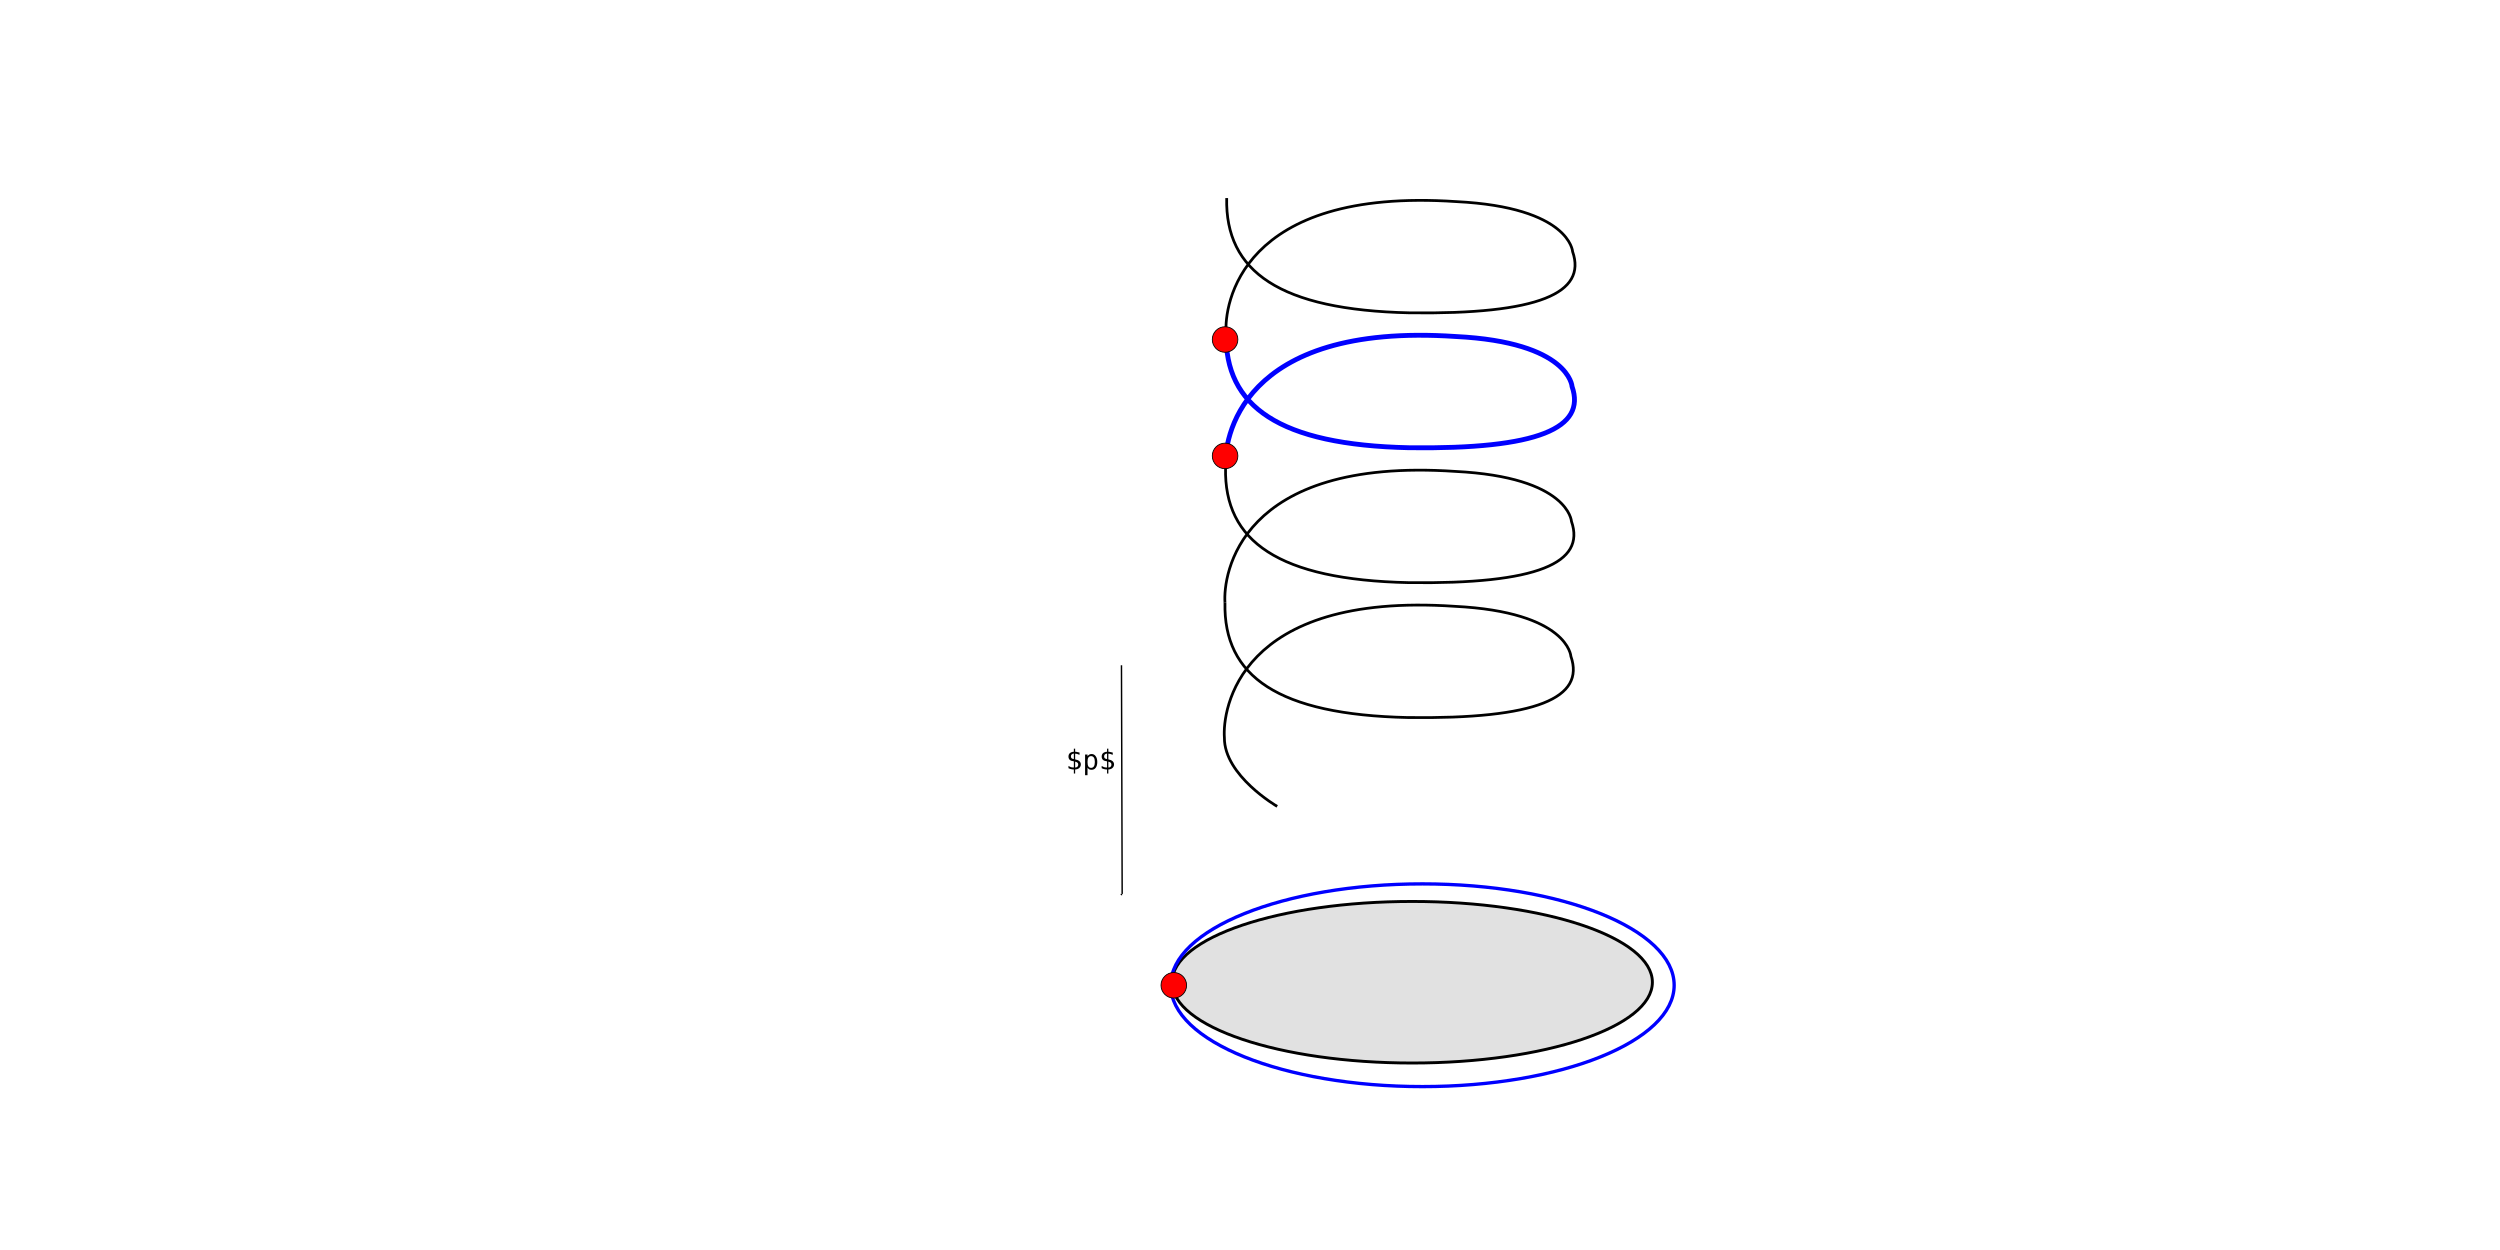
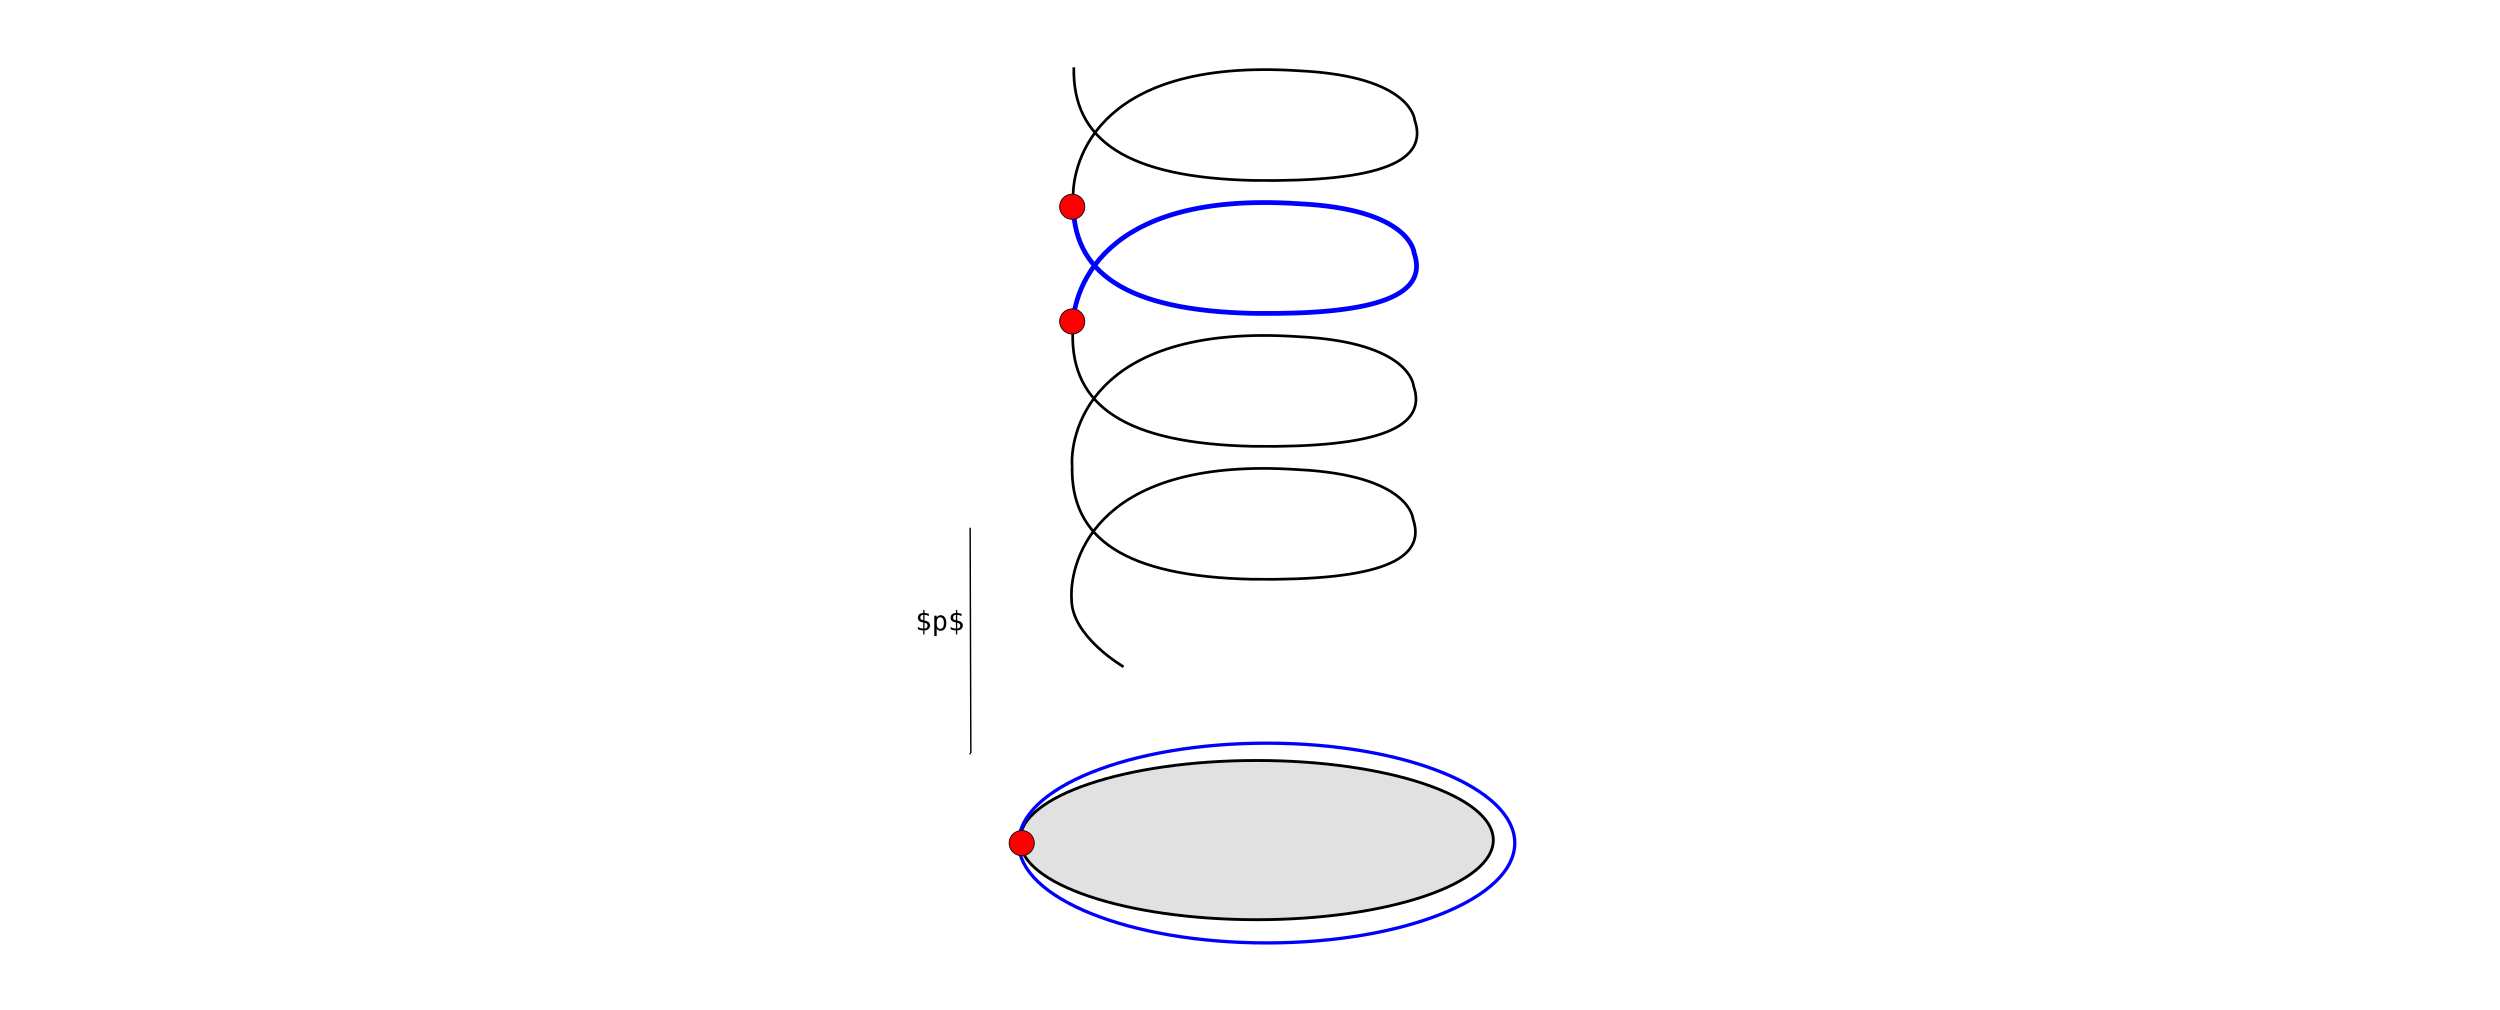
- <svg xmlns="http://www.w3.org/2000/svg" width="240mm" height="120mm" viewBox="0 0 240 120" version="1.1" id="svg8">
+ <svg xmlns="http://www.w3.org/2000/svg" width="243.551mm" height="98.302mm" viewBox="0 0 243.551 98.302" version="1.1" id="svg8">
  <defs id="defs2">
    <marker markerWidth="0.911" markerHeight="1.69" refX="0" refY="0" orient="auto-start-reverse" id="marker-arrow-0.5308">
      <g id="g4604" transform="scale(2.153529)">
        <path id="path4602" style="fill:none;stroke:#000000;stroke-width:0.6;stroke-linecap:round;stroke-linejoin:round;stroke-miterlimit:10;stroke-dasharray:none;stroke-opacity:1" d="M -1.554,2.072 C -1.425,1.295 0,0.13 0.389,0 0,-0.13 -1.425,-1.295 -1.554,-2.072" />
      </g>
    </marker>
    <marker markerWidth="0.911" markerHeight="1.69" refX="0" refY="0" orient="auto-start-reverse" id="marker-arrow-0.5308-0">
      <g id="g4604-3" transform="scale(2.153529)">
        <path id="path4602-6" style="fill:none;stroke:#000000;stroke-width:0.6;stroke-linecap:round;stroke-linejoin:round;stroke-miterlimit:10;stroke-dasharray:none;stroke-opacity:1" d="M -1.554,2.072 C -1.425,1.295 0,0.13 0.389,0 0,-0.13 -1.425,-1.295 -1.554,-2.072" />
      </g>
    </marker>
  </defs>
-   <g id="layer1" transform="translate(0,-177)">
-     <ellipse style="opacity:1;vector-effect:none;fill:black;fill-opacity:0.12;stroke:black;stroke-width:0.281;stroke-linecap:round;stroke-linejoin:round;stroke-miterlimit:4;stroke-dasharray:none;stroke-dashoffset:0;stroke-opacity:1;marker-start:none;marker-end:none" id="path8-67" cx="135.574" cy="271.295" rx="23.055" ry="7.755" />
-     <path style="fill:none;stroke:#000000;stroke-width:0.265;stroke-linecap:butt;stroke-linejoin:miter;stroke-miterlimit:4;stroke-dasharray:none;stroke-opacity:1" d="m 122.611,254.415 c 0,0 -5.097,-2.95 -5.069,-6.599 -0.193,-2.606 1.259,-14.018 22.104,-12.61 10.92,0.546 11.161,4.804 11.161,4.804 1.365,3.959 -3.183,6.04 -15.662,5.873 -12.422,-0.273 -17.702,-3.943 -17.548,-11.018" id="path75" />
-     <path style="fill:none;stroke:#000000;stroke-width:0.265;stroke-linecap:butt;stroke-linejoin:miter;stroke-miterlimit:4;stroke-dasharray:none;stroke-opacity:1" d="m 117.598,234.865 c -0.193,-2.606 1.259,-14.018 22.104,-12.61 10.92,0.546 11.161,4.804 11.161,4.804 1.365,3.959 -3.183,6.04 -15.662,5.873 -12.422,-0.273 -17.702,-3.943 -17.548,-11.018" id="path75-5" />
-     <path style="fill:none;stroke:#0000ff;stroke-width:0.465;stroke-linecap:butt;stroke-linejoin:miter;stroke-miterlimit:4;stroke-dasharray:none;stroke-opacity:1" d="m 117.653,221.915 c -0.193,-2.606 1.259,-14.018 22.104,-12.61 10.92,0.546 11.161,4.804 11.161,4.804 1.365,3.959 -3.183,6.04 -15.662,5.873 -12.422,-0.273 -17.702,-3.943 -17.548,-11.018" id="path75-5-9" />
-     <path style="fill:none;stroke:#000000;stroke-width:0.265;stroke-linecap:butt;stroke-linejoin:miter;stroke-miterlimit:4;stroke-dasharray:none;stroke-opacity:1" d="m 117.707,208.965 c -0.193,-2.606 1.259,-14.018 22.104,-12.61 10.92,0.546 11.161,4.804 11.161,4.804 1.365,3.959 -3.183,6.04 -15.662,5.873 -12.422,-0.273 -17.702,-3.943 -17.548,-11.018" id="path75-5-4" />
-     <g id="g1303" transform="translate(-40.57079,7.897244)">
+   <g id="layer1" transform="translate(0.6087944,-189.453)">
+     <ellipse style="opacity:1;vector-effect:none;fill:#000000;fill-opacity:0.12;stroke:#000000;stroke-width:0.281;stroke-linecap:round;stroke-linejoin:round;stroke-miterlimit:4;stroke-dasharray:none;stroke-dashoffset:0;stroke-opacity:1;marker-start:none;marker-end:none" id="path8-67" cx="121.816" cy="271.295" rx="23.055" ry="7.755" />
+     <path style="fill:none;stroke:#000000;stroke-width:0.265;stroke-linecap:butt;stroke-linejoin:miter;stroke-miterlimit:4;stroke-dasharray:none;stroke-opacity:1" d="m 108.853,254.415 c 0,0 -5.097,-2.95 -5.069,-6.599 -0.193,-2.606 1.259,-14.018 22.104,-12.61 10.92,0.546 11.161,4.804 11.161,4.804 1.365,3.959 -3.183,6.04 -15.662,5.873 -12.422,-0.273 -17.702,-3.943 -17.548,-11.018" id="path75" />
+     <path style="fill:none;stroke:#000000;stroke-width:0.265;stroke-linecap:butt;stroke-linejoin:miter;stroke-miterlimit:4;stroke-dasharray:none;stroke-opacity:1" d="m 103.839,234.865 c -0.193,-2.606 1.259,-14.018 22.104,-12.61 10.92,0.546 11.161,4.804 11.161,4.804 1.365,3.959 -3.183,6.04 -15.662,5.873 -12.422,-0.273 -17.702,-3.943 -17.548,-11.018" id="path75-5" />
+     <path style="fill:none;stroke:#0000ff;stroke-width:0.465;stroke-linecap:butt;stroke-linejoin:miter;stroke-miterlimit:4;stroke-dasharray:none;stroke-opacity:1" d="m 103.894,221.915 c -0.193,-2.606 1.259,-14.018 22.104,-12.61 10.92,0.546 11.161,4.804 11.161,4.804 1.365,3.959 -3.183,6.04 -15.662,5.873 -12.422,-0.273 -17.702,-3.943 -17.548,-11.018" id="path75-5-9" />
+     <path style="fill:none;stroke:#000000;stroke-width:0.265;stroke-linecap:butt;stroke-linejoin:miter;stroke-miterlimit:4;stroke-dasharray:none;stroke-opacity:1" d="m 103.949,208.965 c -0.193,-2.606 1.259,-14.018 22.104,-12.61 10.92,0.546 11.161,4.804 11.161,4.804 1.365,3.959 -3.183,6.04 -15.662,5.873 -12.422,-0.273 -17.702,-3.943 -17.548,-11.018" id="path75-5-4" />
+     <g id="g1303" transform="translate(-54.32913,7.897244)">
      <path id="path4600-1" d="m 148.232,232.97 0.067,21.952" style="fill:none;fill-opacity:1;stroke:#000000;stroke-width:0.14;stroke-linecap:butt;stroke-linejoin:miter;stroke-dasharray:none;stroke-opacity:1;marker-start:none;marker-end:url(#marker-arrow-0.5308-0)" />
      <text x="142.895" y="242.972" style="font-size:2.646px;font-family:monospace;-inkscape-font-specification:'monospace, Normal';fill:#000000;fill-opacity:1;stroke:none;stroke-width:0.265" xml:space="preserve" id="text4628-0">
        <tspan style="stroke-width:0.265" y="242.972" x="142.895" id="tspan4626-6">$p$</tspan>
      </text>
    </g>
-     <ellipse style="opacity:1;vector-effect:none;fill:none;fill-opacity:1;stroke:#0000ff;stroke-width:0.322;stroke-linecap:round;stroke-linejoin:round;stroke-miterlimit:4;stroke-dasharray:none;stroke-dashoffset:0;stroke-opacity:1;marker-start:none;marker-end:none" id="path8-67-3" cx="136.554" cy="271.583" rx="24.165" ry="9.73" />
-     <ellipse style="opacity:1;vector-effect:none;fill:#ff0000;fill-opacity:1;stroke:#000000;stroke-width:0.082;stroke-linecap:round;stroke-linejoin:round;stroke-miterlimit:4;stroke-dasharray:none;stroke-dashoffset:0;stroke-opacity:1;marker-start:none;marker-end:none" id="path45-5-6" cx="112.685" cy="271.589" rx="1.227" ry="1.227" />
-     <ellipse style="opacity:1;vector-effect:none;fill:#ff0000;fill-opacity:1;stroke:#000000;stroke-width:0.082;stroke-linecap:round;stroke-linejoin:round;stroke-miterlimit:4;stroke-dasharray:none;stroke-dashoffset:0;stroke-opacity:1;marker-start:none;marker-end:none" id="path45-5" cx="117.608" cy="209.593" rx="1.227" ry="1.227" />
-     <ellipse style="opacity:1;vector-effect:none;fill:#ff0000;fill-opacity:1;stroke:#000000;stroke-width:0.082;stroke-linecap:round;stroke-linejoin:round;stroke-miterlimit:4;stroke-dasharray:none;stroke-dashoffset:0;stroke-opacity:1;marker-start:none;marker-end:none" id="path45-5-7" cx="117.608" cy="220.768" rx="1.227" ry="1.227" />
+     <ellipse style="opacity:1;vector-effect:none;fill:none;fill-opacity:1;stroke:#0000ff;stroke-width:0.322;stroke-linecap:round;stroke-linejoin:round;stroke-miterlimit:4;stroke-dasharray:none;stroke-dashoffset:0;stroke-opacity:1;marker-start:none;marker-end:none" id="path8-67-3" cx="122.796" cy="271.583" rx="24.165" ry="9.73" />
+     <ellipse style="opacity:1;vector-effect:none;fill:#ff0000;fill-opacity:1;stroke:#000000;stroke-width:0.082;stroke-linecap:round;stroke-linejoin:round;stroke-miterlimit:4;stroke-dasharray:none;stroke-dashoffset:0;stroke-opacity:1;marker-start:none;marker-end:none" id="path45-5-6" cx="98.927" cy="271.589" rx="1.227" ry="1.227" />
+     <ellipse style="opacity:1;vector-effect:none;fill:#ff0000;fill-opacity:1;stroke:#000000;stroke-width:0.082;stroke-linecap:round;stroke-linejoin:round;stroke-miterlimit:4;stroke-dasharray:none;stroke-dashoffset:0;stroke-opacity:1;marker-start:none;marker-end:none" id="path45-5" cx="103.849" cy="209.593" rx="1.227" ry="1.227" />
+     <ellipse style="opacity:1;vector-effect:none;fill:#ff0000;fill-opacity:1;stroke:#000000;stroke-width:0.082;stroke-linecap:round;stroke-linejoin:round;stroke-miterlimit:4;stroke-dasharray:none;stroke-dashoffset:0;stroke-opacity:1;marker-start:none;marker-end:none" id="path45-5-7" cx="103.849" cy="220.768" rx="1.227" ry="1.227" />
  </g>
</svg>
